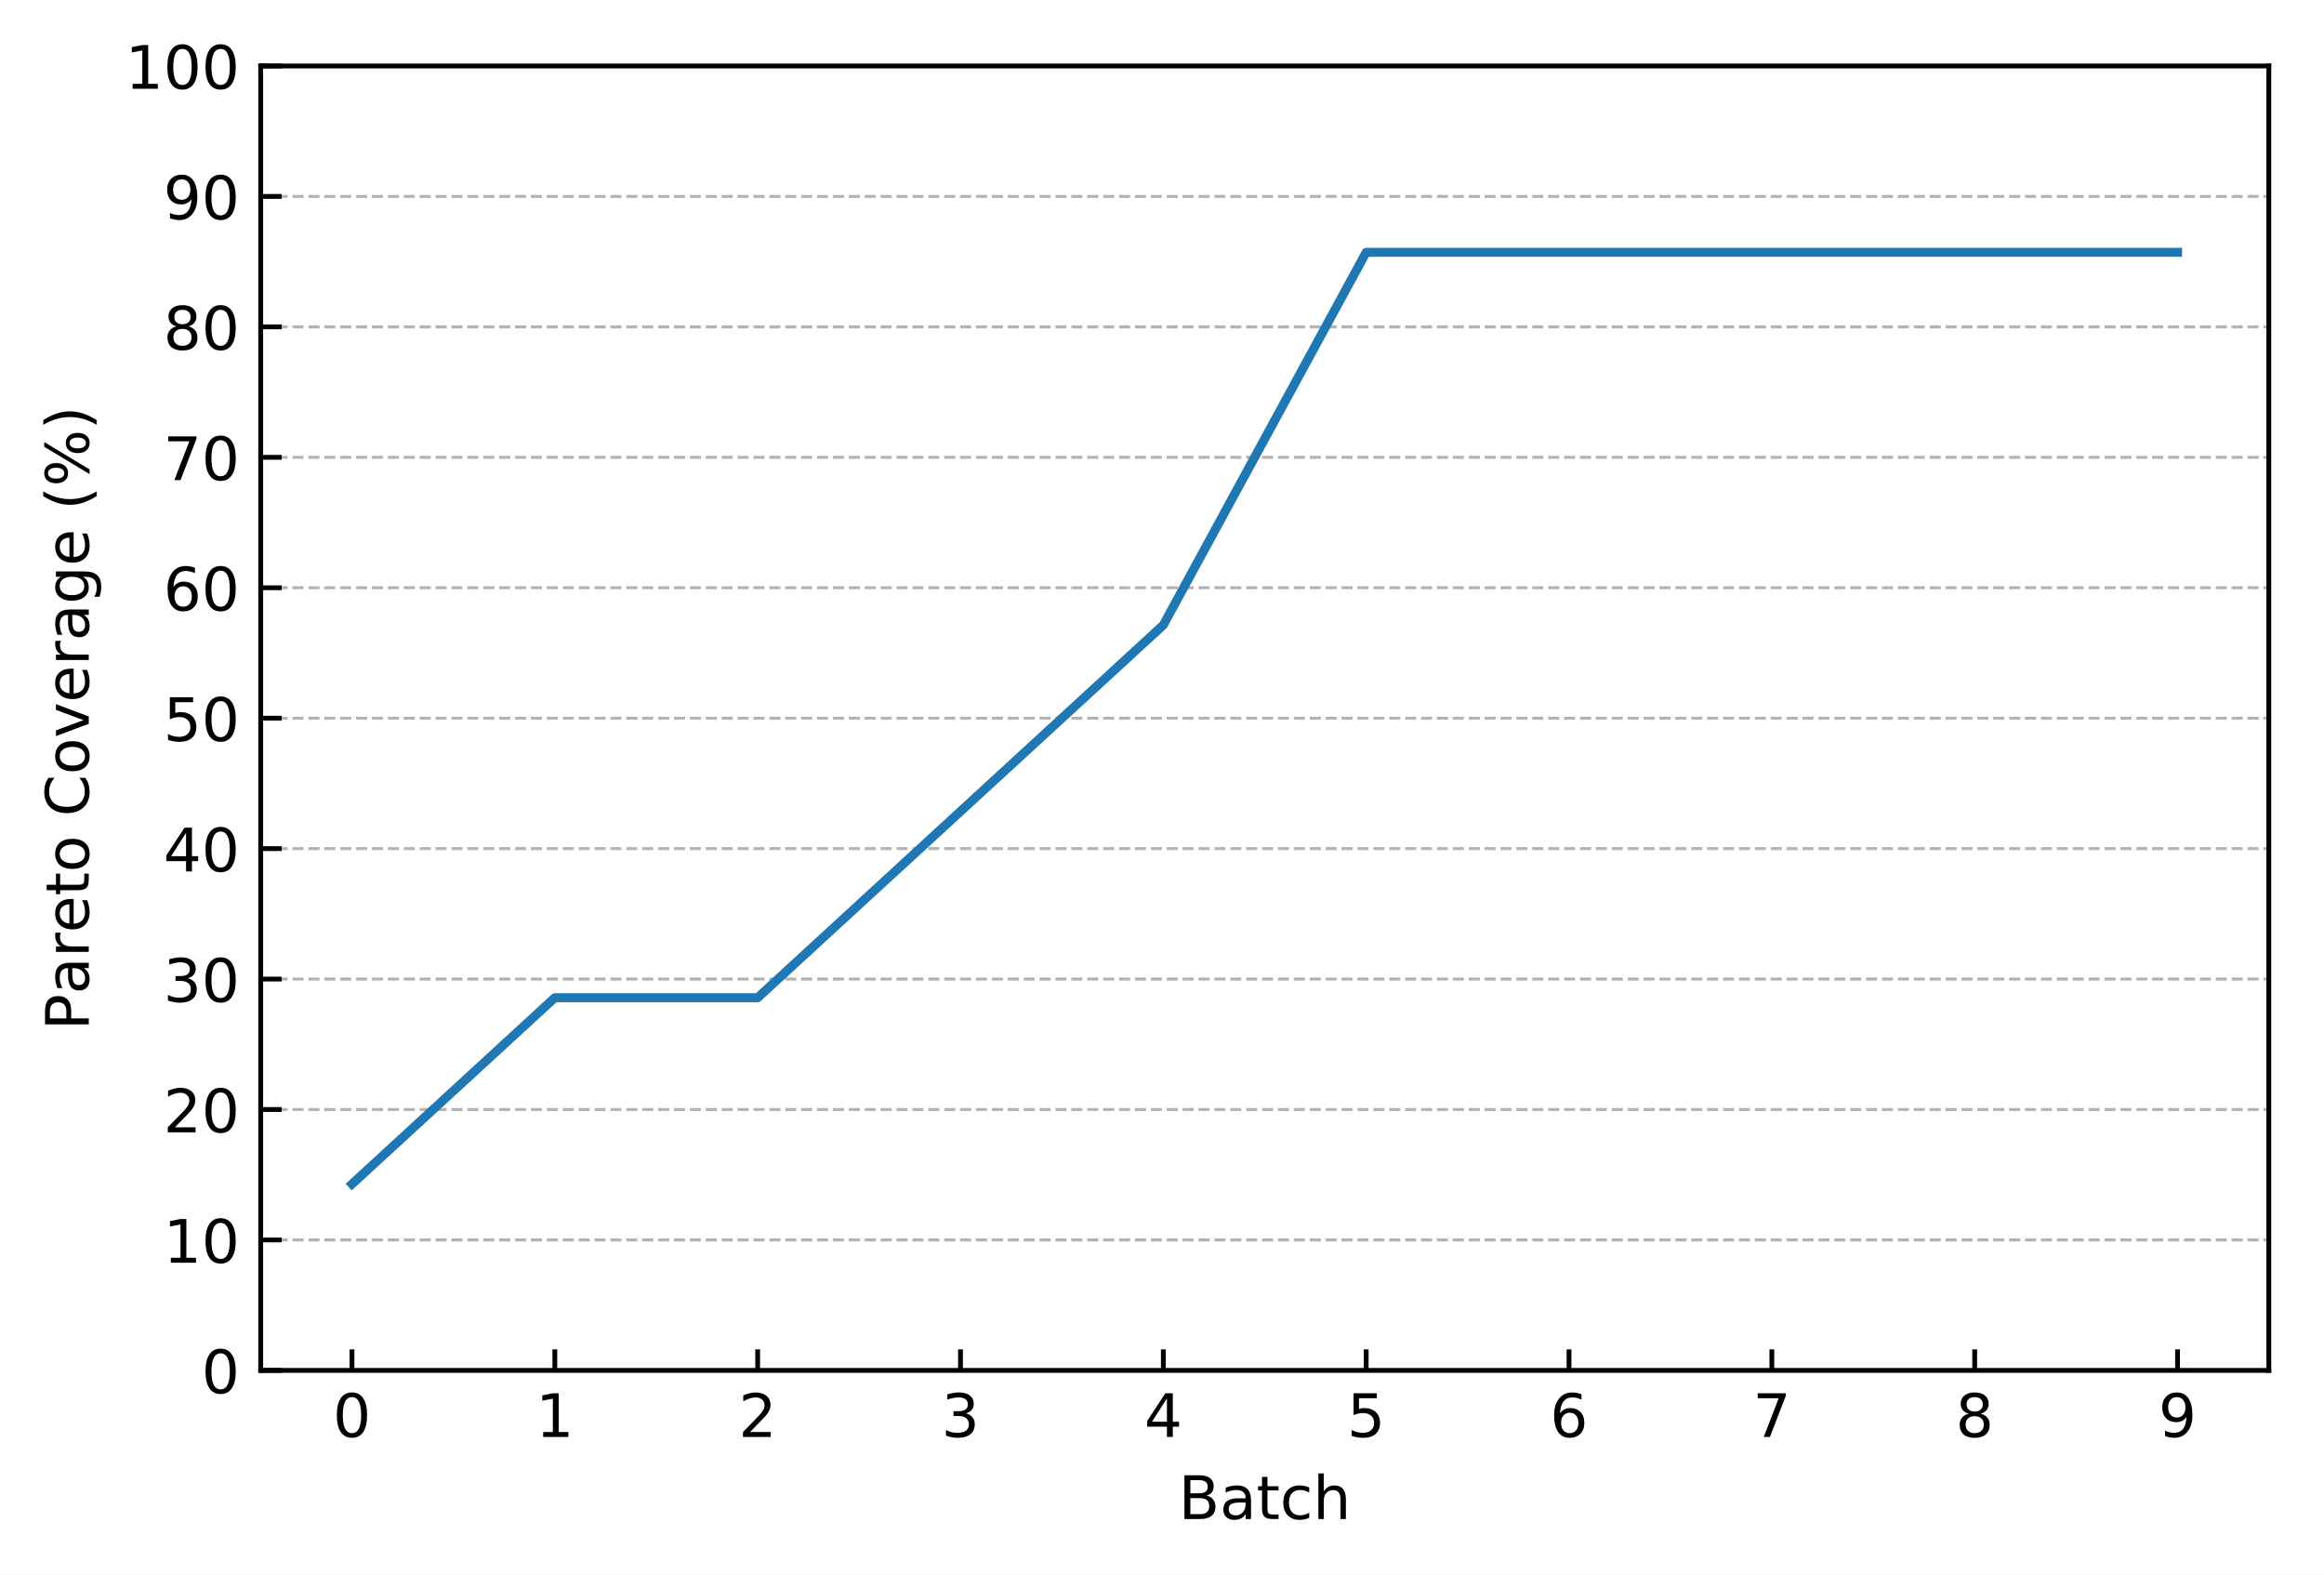
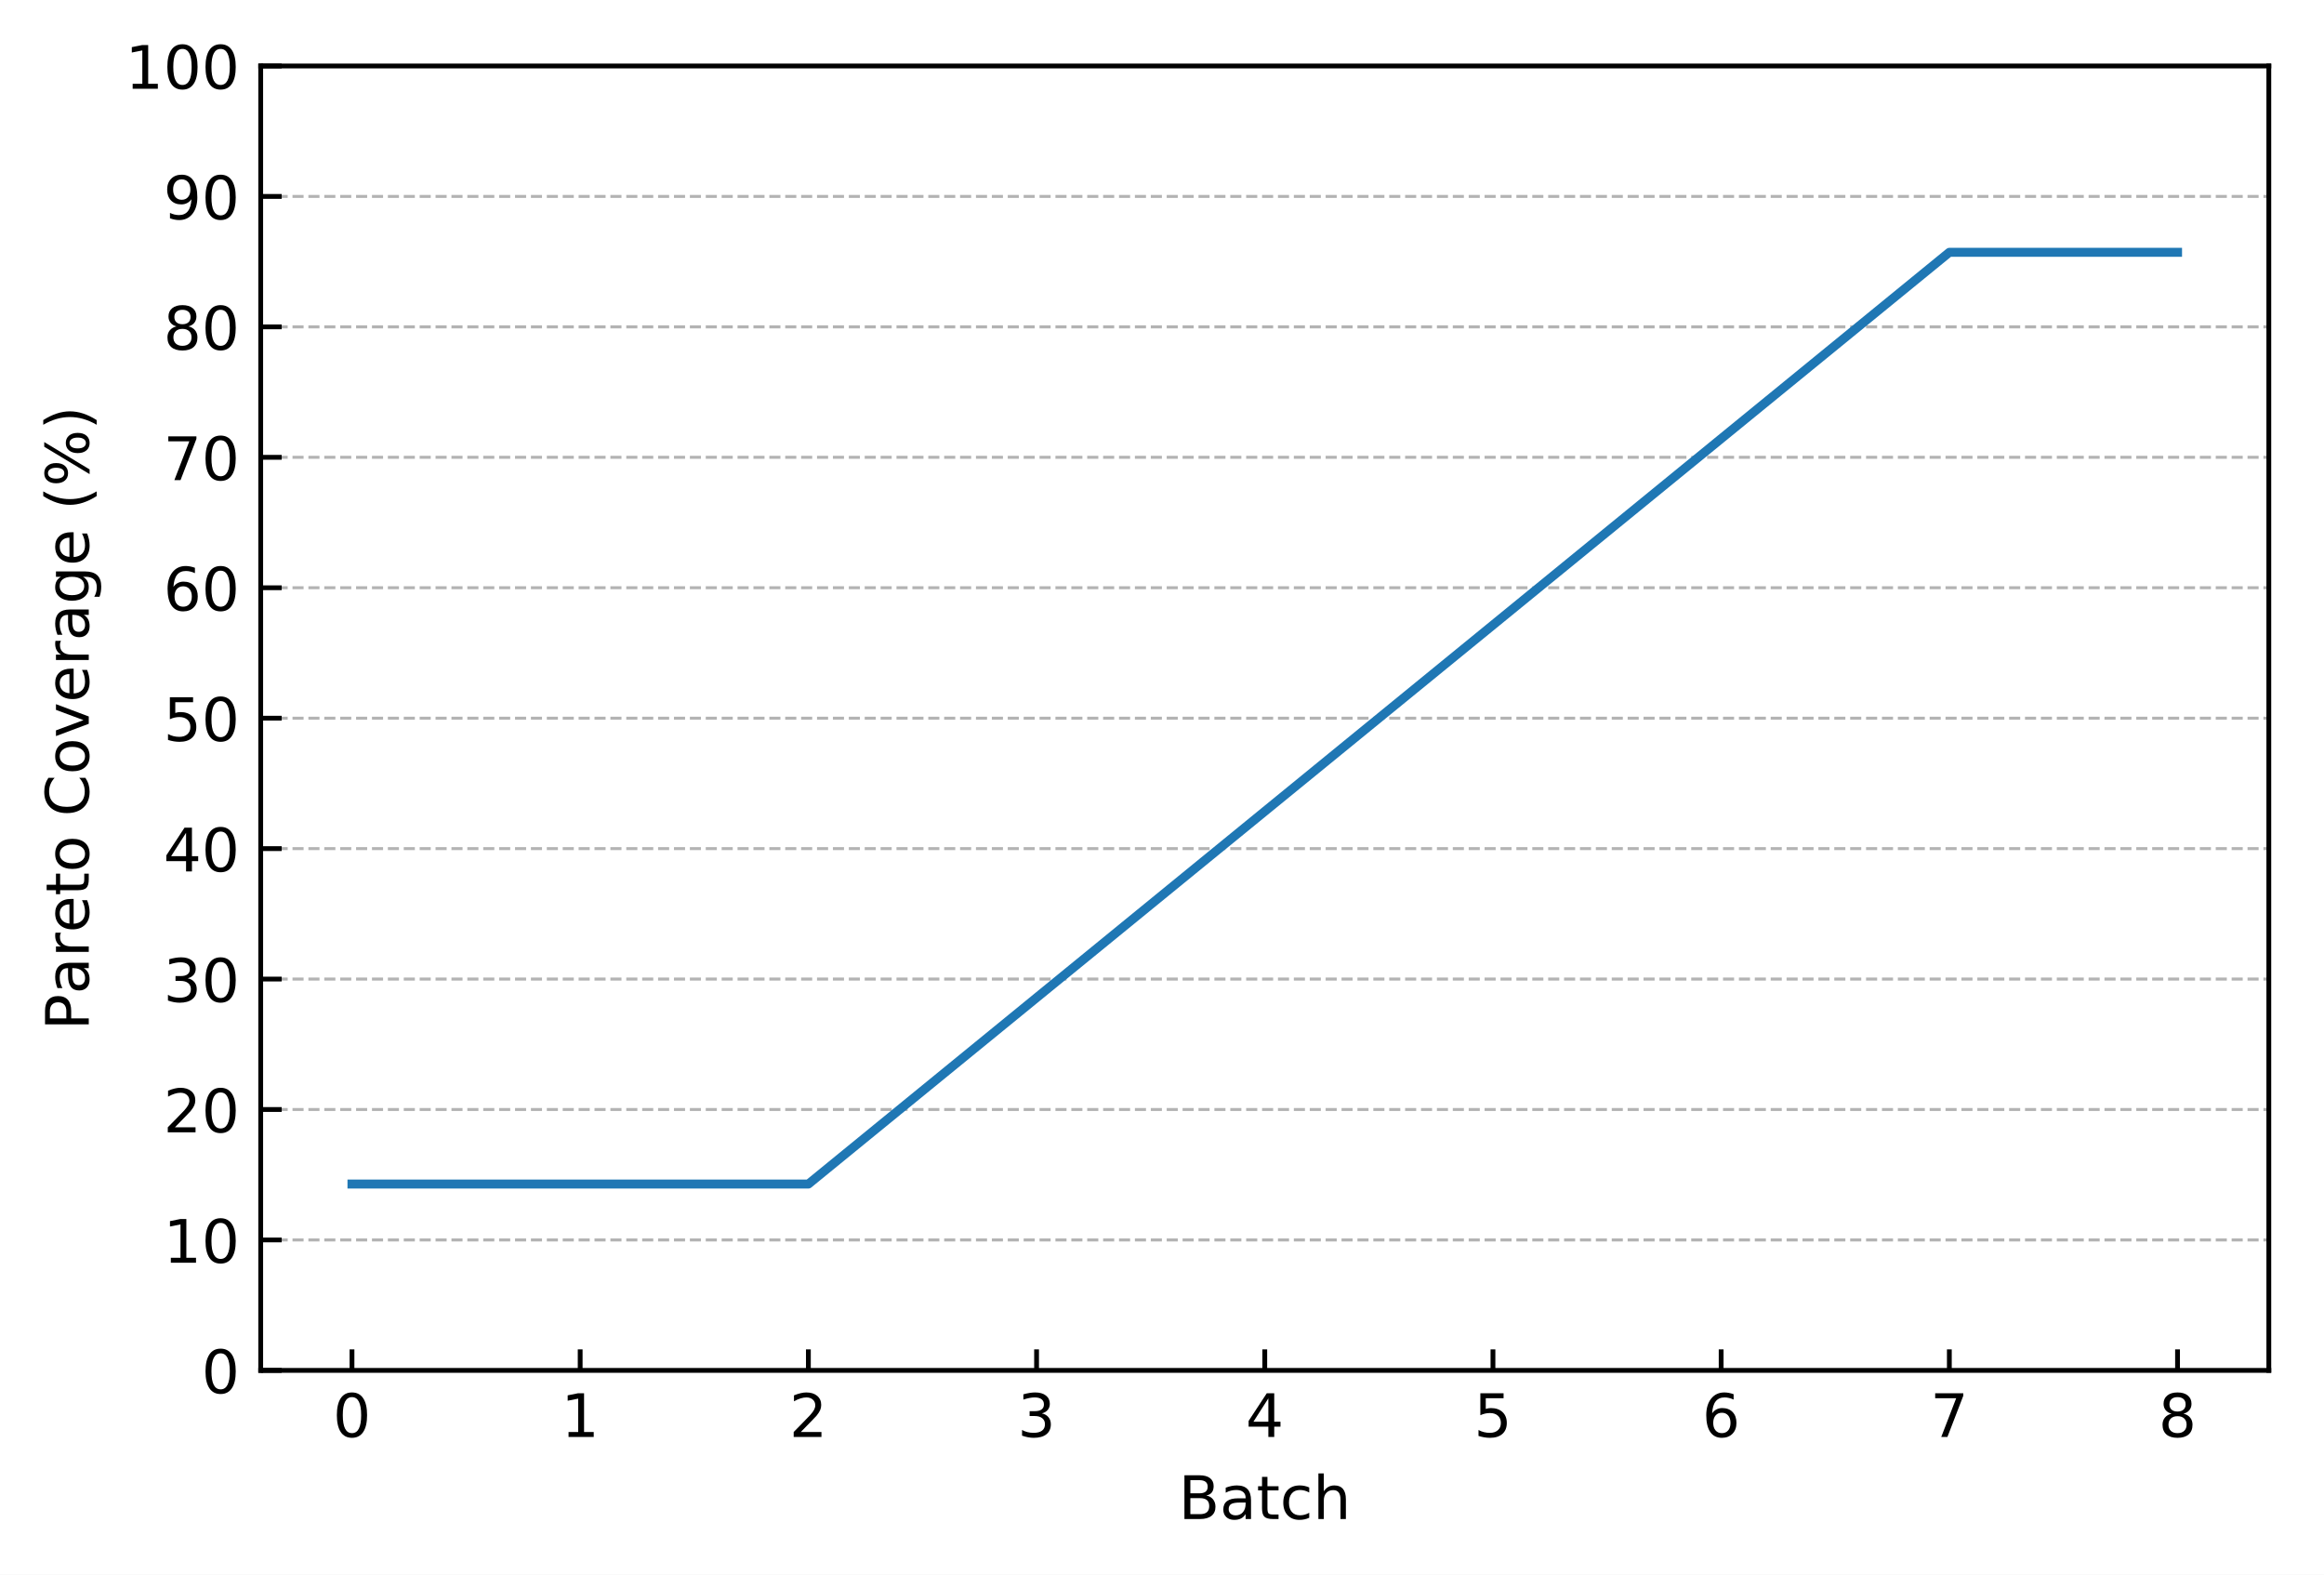
<svg xmlns="http://www.w3.org/2000/svg" xmlns:xlink="http://www.w3.org/1999/xlink" height="262.495pt" version="1.1" viewBox="0 0 387.466 262.495" width="387.466pt">
  <defs>
    <style type="text/css">
*{stroke-linecap:butt;stroke-linejoin:round;}
  </style>
  </defs>
  <g id="figure_1">
    <g id="patch_1">
      <path d="M 0 262.495  L 387.466 262.495  L 387.466 0  L 0 0  z " style="fill:#ffffff;" />
    </g>
    <g id="axes_1">
      <g id="patch_2">
        <path d="M 43.466 228.439  L 378.266 228.439  L 378.266 10.999  L 43.466 10.999  z " style="fill:#ffffff;" />
      </g>
      <g id="matplotlib.axis_1">
        <g id="xtick_1">
          <g id="line2d_1">
            <defs>
-               <path d="M 0 0  L 0 -3.5  " id="mde3dc4cee0" style="stroke:#000000;stroke-width:0.8;" />
-             </defs>
-             <g>
-               <use style="stroke:#000000;stroke-width:0.8;" x="58.684" xlink:href="#mde3dc4cee0" y="228.439" />
+               <path d="M 0 0  L 0 -3.5  " id="m8cd15124fc" style="stroke:#000000;stroke-width:0.8;" />
+             </defs>
+             <g>
+               <use style="stroke:#000000;stroke-width:0.8;" x="58.684" xlink:href="#m8cd15124fc" y="228.439" />
            </g>
          </g>
          <g id="text_1">
            <defs>
              <path d="M 31.781 66.406  Q 24.172 66.406 20.328 58.906  Q 16.5 51.422 16.5 36.375  Q 16.5 21.391 20.328 13.891  Q 24.172 6.391 31.781 6.391  Q 39.453 6.391 43.281 13.891  Q 47.125 21.391 47.125 36.375  Q 47.125 51.422 43.281 58.906  Q 39.453 66.406 31.781 66.406  z M 31.781 74.219  Q 44.047 74.219 50.516 64.516  Q 56.984 54.828 56.984 36.375  Q 56.984 17.969 50.516 8.266  Q 44.047 -1.422 31.781 -1.422  Q 19.531 -1.422 13.062 8.266  Q 6.594 17.969 6.594 36.375  Q 6.594 54.828 13.062 64.516  Q 19.531 74.219 31.781 74.219  z " id="DejaVuSans-48" />
            </defs>
            <g transform="translate(55.50256 239.5377)scale(0.1 -0.1)">
              <use xlink:href="#DejaVuSans-48" />
            </g>
          </g>
        </g>
        <g id="xtick_2">
          <g id="line2d_2">
            <g>
-               <use style="stroke:#000000;stroke-width:0.8;" x="92.502" xlink:href="#mde3dc4cee0" y="228.439" />
+               <use style="stroke:#000000;stroke-width:0.8;" x="96.729" xlink:href="#m8cd15124fc" y="228.439" />
            </g>
          </g>
          <g id="text_2">
            <defs>
              <path d="M 12.406 8.297  L 28.516 8.297  L 28.516 63.922  L 10.984 60.406  L 10.984 69.391  L 28.422 72.906  L 38.281 72.906  L 38.281 8.297  L 54.391 8.297  L 54.391 0  L 12.406 0  z " id="DejaVuSans-49" />
            </defs>
-             <g transform="translate(89.32074 239.5377)scale(0.1 -0.1)">
+             <g transform="translate(93.54801 239.5377)scale(0.1 -0.1)">
              <use xlink:href="#DejaVuSans-49" />
            </g>
          </g>
        </g>
        <g id="xtick_3">
          <g id="line2d_3">
            <g>
-               <use style="stroke:#000000;stroke-width:0.8;" x="126.32" xlink:href="#mde3dc4cee0" y="228.439" />
+               <use style="stroke:#000000;stroke-width:0.8;" x="134.775" xlink:href="#m8cd15124fc" y="228.439" />
            </g>
          </g>
          <g id="text_3">
            <defs>
              <path d="M 19.188 8.297  L 53.609 8.297  L 53.609 0  L 7.328 0  L 7.328 8.297  Q 12.938 14.109 22.625 23.891  Q 32.328 33.688 34.812 36.531  Q 39.547 41.844 41.422 45.531  Q 43.312 49.219 43.312 52.781  Q 43.312 58.594 39.234 62.25  Q 35.156 65.922 28.609 65.922  Q 23.969 65.922 18.812 64.312  Q 13.672 62.703 7.812 59.422  L 7.812 69.391  Q 13.766 71.781 18.938 73  Q 24.125 74.219 28.422 74.219  Q 39.75 74.219 46.484 68.547  Q 53.219 62.891 53.219 53.422  Q 53.219 48.922 51.531 44.891  Q 49.859 40.875 45.406 35.406  Q 44.188 33.984 37.641 27.219  Q 31.109 20.453 19.188 8.297  z " id="DejaVuSans-50" />
            </defs>
-             <g transform="translate(123.1389 239.5377)scale(0.1 -0.1)">
+             <g transform="translate(131.5935 239.5377)scale(0.1 -0.1)">
              <use xlink:href="#DejaVuSans-50" />
            </g>
          </g>
        </g>
        <g id="xtick_4">
          <g id="line2d_4">
            <g>
-               <use style="stroke:#000000;stroke-width:0.8;" x="160.138" xlink:href="#mde3dc4cee0" y="228.439" />
+               <use style="stroke:#000000;stroke-width:0.8;" x="172.82" xlink:href="#m8cd15124fc" y="228.439" />
            </g>
          </g>
          <g id="text_4">
            <defs>
              <path d="M 40.578 39.312  Q 47.656 37.797 51.625 33  Q 55.609 28.219 55.609 21.188  Q 55.609 10.406 48.188 4.484  Q 40.766 -1.422 27.094 -1.422  Q 22.516 -1.422 17.656 -0.516  Q 12.797 0.391 7.625 2.203  L 7.625 11.719  Q 11.719 9.328 16.594 8.109  Q 21.484 6.891 26.812 6.891  Q 36.078 6.891 40.938 10.547  Q 45.797 14.203 45.797 21.188  Q 45.797 27.641 41.281 31.266  Q 36.766 34.906 28.719 34.906  L 20.219 34.906  L 20.219 43.016  L 29.109 43.016  Q 36.375 43.016 40.234 45.922  Q 44.094 48.828 44.094 54.297  Q 44.094 59.906 40.109 62.906  Q 36.141 65.922 28.719 65.922  Q 24.656 65.922 20.016 65.031  Q 15.375 64.156 9.812 62.312  L 9.812 71.094  Q 15.438 72.656 20.344 73.438  Q 25.25 74.219 29.594 74.219  Q 40.828 74.219 47.359 69.109  Q 53.906 64.016 53.906 55.328  Q 53.906 49.266 50.438 45.094  Q 46.969 40.922 40.578 39.312  z " id="DejaVuSans-51" />
            </defs>
-             <g transform="translate(156.9571 239.5377)scale(0.1 -0.1)">
+             <g transform="translate(169.6389 239.5377)scale(0.1 -0.1)">
              <use xlink:href="#DejaVuSans-51" />
            </g>
          </g>
        </g>
        <g id="xtick_5">
          <g id="line2d_5">
            <g>
-               <use style="stroke:#000000;stroke-width:0.8;" x="193.957" xlink:href="#mde3dc4cee0" y="228.439" />
+               <use style="stroke:#000000;stroke-width:0.8;" x="210.866" xlink:href="#m8cd15124fc" y="228.439" />
            </g>
          </g>
          <g id="text_5">
            <defs>
              <path d="M 37.797 64.312  L 12.891 25.391  L 37.797 25.391  z M 35.203 72.906  L 47.609 72.906  L 47.609 25.391  L 58.016 25.391  L 58.016 17.188  L 47.609 17.188  L 47.609 0  L 37.797 0  L 37.797 17.188  L 4.891 17.188  L 4.891 26.703  z " id="DejaVuSans-52" />
            </defs>
-             <g transform="translate(190.7753 239.5377)scale(0.1 -0.1)">
+             <g transform="translate(207.6844 239.5377)scale(0.1 -0.1)">
              <use xlink:href="#DejaVuSans-52" />
            </g>
          </g>
        </g>
        <g id="xtick_6">
          <g id="line2d_6">
            <g>
-               <use style="stroke:#000000;stroke-width:0.8;" x="227.775" xlink:href="#mde3dc4cee0" y="228.439" />
+               <use style="stroke:#000000;stroke-width:0.8;" x="248.911" xlink:href="#m8cd15124fc" y="228.439" />
            </g>
          </g>
          <g id="text_6">
            <defs>
              <path d="M 10.797 72.906  L 49.516 72.906  L 49.516 64.594  L 19.828 64.594  L 19.828 46.734  Q 21.969 47.469 24.109 47.828  Q 26.266 48.188 28.422 48.188  Q 40.625 48.188 47.75 41.5  Q 54.891 34.812 54.891 23.391  Q 54.891 11.625 47.562 5.094  Q 40.234 -1.422 26.906 -1.422  Q 22.312 -1.422 17.547 -0.641  Q 12.797 0.141 7.719 1.703  L 7.719 11.625  Q 12.109 9.234 16.797 8.062  Q 21.484 6.891 26.703 6.891  Q 35.156 6.891 40.078 11.328  Q 45.016 15.766 45.016 23.391  Q 45.016 31 40.078 35.438  Q 35.156 39.891 26.703 39.891  Q 22.75 39.891 18.812 39.016  Q 14.891 38.141 10.797 36.281  z " id="DejaVuSans-53" />
            </defs>
-             <g transform="translate(224.5935 239.5377)scale(0.1 -0.1)">
+             <g transform="translate(245.7298 239.5377)scale(0.1 -0.1)">
              <use xlink:href="#DejaVuSans-53" />
            </g>
          </g>
        </g>
        <g id="xtick_7">
          <g id="line2d_7">
            <g>
-               <use style="stroke:#000000;stroke-width:0.8;" x="261.593" xlink:href="#mde3dc4cee0" y="228.439" />
+               <use style="stroke:#000000;stroke-width:0.8;" x="286.957" xlink:href="#m8cd15124fc" y="228.439" />
            </g>
          </g>
          <g id="text_7">
            <defs>
              <path d="M 33.016 40.375  Q 26.375 40.375 22.484 35.828  Q 18.609 31.297 18.609 23.391  Q 18.609 15.531 22.484 10.953  Q 26.375 6.391 33.016 6.391  Q 39.656 6.391 43.531 10.953  Q 47.406 15.531 47.406 23.391  Q 47.406 31.297 43.531 35.828  Q 39.656 40.375 33.016 40.375  z M 52.594 71.297  L 52.594 62.312  Q 48.875 64.062 45.094 64.984  Q 41.312 65.922 37.594 65.922  Q 27.828 65.922 22.672 59.328  Q 17.531 52.734 16.797 39.406  Q 19.672 43.656 24.016 45.922  Q 28.375 48.188 33.594 48.188  Q 44.578 48.188 50.953 41.516  Q 57.328 34.859 57.328 23.391  Q 57.328 12.156 50.688 5.359  Q 44.047 -1.422 33.016 -1.422  Q 20.359 -1.422 13.672 8.266  Q 6.984 17.969 6.984 36.375  Q 6.984 53.656 15.188 63.938  Q 23.391 74.219 37.203 74.219  Q 40.922 74.219 44.703 73.484  Q 48.484 72.75 52.594 71.297  z " id="DejaVuSans-54" />
            </defs>
-             <g transform="translate(258.4116 239.5377)scale(0.1 -0.1)">
+             <g transform="translate(283.7753 239.5377)scale(0.1 -0.1)">
              <use xlink:href="#DejaVuSans-54" />
            </g>
          </g>
        </g>
        <g id="xtick_8">
          <g id="line2d_8">
            <g>
-               <use style="stroke:#000000;stroke-width:0.8;" x="295.411" xlink:href="#mde3dc4cee0" y="228.439" />
+               <use style="stroke:#000000;stroke-width:0.8;" x="325.002" xlink:href="#m8cd15124fc" y="228.439" />
            </g>
          </g>
          <g id="text_8">
            <defs>
              <path d="M 8.203 72.906  L 55.078 72.906  L 55.078 68.703  L 28.609 0  L 18.312 0  L 43.219 64.594  L 8.203 64.594  z " id="DejaVuSans-55" />
            </defs>
-             <g transform="translate(292.2298 239.5377)scale(0.1 -0.1)">
+             <g transform="translate(321.8207 239.5377)scale(0.1 -0.1)">
              <use xlink:href="#DejaVuSans-55" />
            </g>
          </g>
        </g>
        <g id="xtick_9">
          <g id="line2d_9">
            <g>
-               <use style="stroke:#000000;stroke-width:0.8;" x="329.229" xlink:href="#mde3dc4cee0" y="228.439" />
+               <use style="stroke:#000000;stroke-width:0.8;" x="363.047" xlink:href="#m8cd15124fc" y="228.439" />
            </g>
          </g>
          <g id="text_9">
            <defs>
              <path d="M 31.781 34.625  Q 24.75 34.625 20.719 30.859  Q 16.703 27.094 16.703 20.516  Q 16.703 13.922 20.719 10.156  Q 24.75 6.391 31.781 6.391  Q 38.812 6.391 42.859 10.172  Q 46.922 13.969 46.922 20.516  Q 46.922 27.094 42.891 30.859  Q 38.875 34.625 31.781 34.625  z M 21.922 38.812  Q 15.578 40.375 12.031 44.719  Q 8.5 49.078 8.5 55.328  Q 8.5 64.062 14.719 69.141  Q 20.953 74.219 31.781 74.219  Q 42.672 74.219 48.875 69.141  Q 55.078 64.062 55.078 55.328  Q 55.078 49.078 51.531 44.719  Q 48 40.375 41.703 38.812  Q 48.828 37.156 52.797 32.312  Q 56.781 27.484 56.781 20.516  Q 56.781 9.906 50.312 4.234  Q 43.844 -1.422 31.781 -1.422  Q 19.734 -1.422 13.25 4.234  Q 6.781 9.906 6.781 20.516  Q 6.781 27.484 10.781 32.312  Q 14.797 37.156 21.922 38.812  z M 18.312 54.391  Q 18.312 48.734 21.844 45.562  Q 25.391 42.391 31.781 42.391  Q 38.141 42.391 41.719 45.562  Q 45.312 48.734 45.312 54.391  Q 45.312 60.062 41.719 63.234  Q 38.141 66.406 31.781 66.406  Q 25.391 66.406 21.844 63.234  Q 18.312 60.062 18.312 54.391  z " id="DejaVuSans-56" />
            </defs>
-             <g transform="translate(326.048 239.5377)scale(0.1 -0.1)">
+             <g transform="translate(359.8662 239.5377)scale(0.1 -0.1)">
              <use xlink:href="#DejaVuSans-56" />
            </g>
          </g>
        </g>
-         <g id="xtick_10">
-           <g id="line2d_10">
-             <g>
-               <use style="stroke:#000000;stroke-width:0.8;" x="363.047" xlink:href="#mde3dc4cee0" y="228.439" />
-             </g>
-           </g>
-           <g id="text_10">
-             <defs>
-               <path d="M 10.984 1.516  L 10.984 10.5  Q 14.703 8.734 18.5 7.812  Q 22.312 6.891 25.984 6.891  Q 35.75 6.891 40.891 13.453  Q 46.047 20.016 46.781 33.406  Q 43.953 29.203 39.594 26.953  Q 35.25 24.703 29.984 24.703  Q 19.047 24.703 12.672 31.312  Q 6.297 37.938 6.297 49.422  Q 6.297 60.641 12.938 67.422  Q 19.578 74.219 30.609 74.219  Q 43.266 74.219 49.922 64.516  Q 56.594 54.828 56.594 36.375  Q 56.594 19.141 48.406 8.859  Q 40.234 -1.422 26.422 -1.422  Q 22.703 -1.422 18.891 -0.688  Q 15.094 0.047 10.984 1.516  z M 30.609 32.422  Q 37.25 32.422 41.125 36.953  Q 45.016 41.5 45.016 49.422  Q 45.016 57.281 41.125 61.844  Q 37.25 66.406 30.609 66.406  Q 23.969 66.406 20.094 61.844  Q 16.219 57.281 16.219 49.422  Q 16.219 41.5 20.094 36.953  Q 23.969 32.422 30.609 32.422  z " id="DejaVuSans-57" />
-             </defs>
-             <g transform="translate(359.8662 239.5377)scale(0.1 -0.1)">
-               <use xlink:href="#DejaVuSans-57" />
-             </g>
-           </g>
-         </g>
-         <g id="text_11">
+         <g id="text_10">
          <defs>
            <path d="M 19.672 34.812  L 19.672 8.109  L 35.5 8.109  Q 43.453 8.109 47.281 11.406  Q 51.125 14.703 51.125 21.484  Q 51.125 28.328 47.281 31.562  Q 43.453 34.812 35.5 34.812  z M 19.672 64.797  L 19.672 42.828  L 34.281 42.828  Q 41.5 42.828 45.031 45.531  Q 48.578 48.25 48.578 53.812  Q 48.578 59.328 45.031 62.062  Q 41.5 64.797 34.281 64.797  z M 9.812 72.906  L 35.016 72.906  Q 46.297 72.906 52.391 68.219  Q 58.5 63.531 58.5 54.891  Q 58.5 48.188 55.375 44.234  Q 52.25 40.281 46.188 39.312  Q 53.469 37.75 57.5 32.781  Q 61.531 27.828 61.531 20.406  Q 61.531 10.641 54.891 5.312  Q 48.25 0 35.984 0  L 9.812 0  z " id="DejaVuSans-66" />
            <path d="M 34.281 27.484  Q 23.391 27.484 19.188 25  Q 14.984 22.516 14.984 16.5  Q 14.984 11.719 18.141 8.906  Q 21.297 6.109 26.703 6.109  Q 34.188 6.109 38.703 11.406  Q 43.219 16.703 43.219 25.484  L 43.219 27.484  z M 52.203 31.203  L 52.203 0  L 43.219 0  L 43.219 8.297  Q 40.141 3.328 35.547 0.953  Q 30.953 -1.422 24.312 -1.422  Q 15.922 -1.422 10.953 3.297  Q 6 8.016 6 15.922  Q 6 25.141 12.172 29.828  Q 18.359 34.516 30.609 34.516  L 43.219 34.516  L 43.219 35.406  Q 43.219 41.609 39.141 45  Q 35.062 48.391 27.688 48.391  Q 23 48.391 18.547 47.266  Q 14.109 46.141 10.016 43.891  L 10.016 52.203  Q 14.938 54.109 19.578 55.047  Q 24.219 56 28.609 56  Q 40.484 56 46.344 49.844  Q 52.203 43.703 52.203 31.203  z " id="DejaVuSans-97" />
            <path d="M 18.312 70.219  L 18.312 54.688  L 36.812 54.688  L 36.812 47.703  L 18.312 47.703  L 18.312 18.016  Q 18.312 11.328 20.141 9.422  Q 21.969 7.516 27.594 7.516  L 36.812 7.516  L 36.812 0  L 27.594 0  Q 17.188 0 13.234 3.875  Q 9.281 7.766 9.281 18.016  L 9.281 47.703  L 2.688 47.703  L 2.688 54.688  L 9.281 54.688  L 9.281 70.219  z " id="DejaVuSans-116" />
            <path d="M 48.781 52.594  L 48.781 44.188  Q 44.969 46.297 41.141 47.344  Q 37.312 48.391 33.406 48.391  Q 24.656 48.391 19.812 42.844  Q 14.984 37.312 14.984 27.297  Q 14.984 17.281 19.812 11.734  Q 24.656 6.203 33.406 6.203  Q 37.312 6.203 41.141 7.25  Q 44.969 8.297 48.781 10.406  L 48.781 2.094  Q 45.016 0.344 40.984 -0.531  Q 36.969 -1.422 32.422 -1.422  Q 20.062 -1.422 12.781 6.344  Q 5.516 14.109 5.516 27.297  Q 5.516 40.672 12.859 48.328  Q 20.219 56 33.016 56  Q 37.156 56 41.109 55.141  Q 45.062 54.297 48.781 52.594  z " id="DejaVuSans-99" />
            <path d="M 54.891 33.016  L 54.891 0  L 45.906 0  L 45.906 32.719  Q 45.906 40.484 42.875 44.328  Q 39.844 48.188 33.797 48.188  Q 26.516 48.188 22.312 43.547  Q 18.109 38.922 18.109 30.906  L 18.109 0  L 9.078 0  L 9.078 75.984  L 18.109 75.984  L 18.109 46.188  Q 21.344 51.125 25.703 53.562  Q 30.078 56 35.797 56  Q 45.219 56 50.047 50.172  Q 54.891 44.344 54.891 33.016  z " id="DejaVuSans-104" />
          </defs>
          <g transform="translate(196.493 253.2158)scale(0.1 -0.1)">
            <use xlink:href="#DejaVuSans-66" />
            <use x="68.604" xlink:href="#DejaVuSans-97" />
            <use x="129.883" xlink:href="#DejaVuSans-116" />
            <use x="169.092" xlink:href="#DejaVuSans-99" />
            <use x="224.072" xlink:href="#DejaVuSans-104" />
          </g>
        </g>
      </g>
      <g id="matplotlib.axis_2">
        <g id="ytick_1">
+           <g id="line2d_10">
+             <path clip-path="url(#p03b3098844)" d="M 43.466 228.439  L 378.266 228.439  " style="fill:none;stroke:#000000;stroke-dasharray:1.85,0.8;stroke-dashoffset:0;stroke-opacity:0.3;stroke-width:0.5;" />
+           </g>
          <g id="line2d_11">
-             <path clip-path="url(#p4139e70837)" d="M 43.466 228.439  L 378.266 228.439  " style="fill:none;stroke:#000000;stroke-dasharray:1.85,0.8;stroke-dashoffset:0;stroke-opacity:0.3;stroke-width:0.5;" />
-           </g>
-           <g id="line2d_12">
-             <defs>
-               <path d="M 0 0  L 3.5 0  " id="mf5f46716d7" style="stroke:#000000;stroke-width:0.8;" />
-             </defs>
-             <g>
-               <use style="stroke:#000000;stroke-width:0.8;" x="43.466" xlink:href="#mf5f46716d7" y="228.439" />
-             </g>
-           </g>
-           <g id="text_12">
+             <defs>
+               <path d="M 0 0  L 3.5 0  " id="m403b050b29" style="stroke:#000000;stroke-width:0.8;" />
+             </defs>
+             <g>
+               <use style="stroke:#000000;stroke-width:0.8;" x="43.466" xlink:href="#m403b050b29" y="228.439" />
+             </g>
+           </g>
+           <g id="text_11">
            <g transform="translate(33.60312 232.2384)scale(0.1 -0.1)">
              <use xlink:href="#DejaVuSans-48" />
            </g>
          </g>
        </g>
        <g id="ytick_2">
+           <g id="line2d_12">
+             <path clip-path="url(#p03b3098844)" d="M 43.466 206.695  L 378.266 206.695  " style="fill:none;stroke:#000000;stroke-dasharray:1.85,0.8;stroke-dashoffset:0;stroke-opacity:0.3;stroke-width:0.5;" />
+           </g>
          <g id="line2d_13">
-             <path clip-path="url(#p4139e70837)" d="M 43.466 206.695  L 378.266 206.695  " style="fill:none;stroke:#000000;stroke-dasharray:1.85,0.8;stroke-dashoffset:0;stroke-opacity:0.3;stroke-width:0.5;" />
-           </g>
-           <g id="line2d_14">
-             <g>
-               <use style="stroke:#000000;stroke-width:0.8;" x="43.466" xlink:href="#mf5f46716d7" y="206.695" />
-             </g>
-           </g>
-           <g id="text_13">
+             <g>
+               <use style="stroke:#000000;stroke-width:0.8;" x="43.466" xlink:href="#m403b050b29" y="206.695" />
+             </g>
+           </g>
+           <g id="text_12">
            <g transform="translate(27.24063 210.4944)scale(0.1 -0.1)">
              <use xlink:href="#DejaVuSans-49" />
              <use x="63.623" xlink:href="#DejaVuSans-48" />
            </g>
          </g>
        </g>
        <g id="ytick_3">
+           <g id="line2d_14">
+             <path clip-path="url(#p03b3098844)" d="M 43.466 184.951  L 378.266 184.951  " style="fill:none;stroke:#000000;stroke-dasharray:1.85,0.8;stroke-dashoffset:0;stroke-opacity:0.3;stroke-width:0.5;" />
+           </g>
          <g id="line2d_15">
-             <path clip-path="url(#p4139e70837)" d="M 43.466 184.951  L 378.266 184.951  " style="fill:none;stroke:#000000;stroke-dasharray:1.85,0.8;stroke-dashoffset:0;stroke-opacity:0.3;stroke-width:0.5;" />
-           </g>
-           <g id="line2d_16">
-             <g>
-               <use style="stroke:#000000;stroke-width:0.8;" x="43.466" xlink:href="#mf5f46716d7" y="184.951" />
-             </g>
-           </g>
-           <g id="text_14">
+             <g>
+               <use style="stroke:#000000;stroke-width:0.8;" x="43.466" xlink:href="#m403b050b29" y="184.951" />
+             </g>
+           </g>
+           <g id="text_13">
            <g transform="translate(27.24063 188.7504)scale(0.1 -0.1)">
              <use xlink:href="#DejaVuSans-50" />
              <use x="63.623" xlink:href="#DejaVuSans-48" />
            </g>
          </g>
        </g>
        <g id="ytick_4">
+           <g id="line2d_16">
+             <path clip-path="url(#p03b3098844)" d="M 43.466 163.207  L 378.266 163.207  " style="fill:none;stroke:#000000;stroke-dasharray:1.85,0.8;stroke-dashoffset:0;stroke-opacity:0.3;stroke-width:0.5;" />
+           </g>
          <g id="line2d_17">
-             <path clip-path="url(#p4139e70837)" d="M 43.466 163.207  L 378.266 163.207  " style="fill:none;stroke:#000000;stroke-dasharray:1.85,0.8;stroke-dashoffset:0;stroke-opacity:0.3;stroke-width:0.5;" />
-           </g>
-           <g id="line2d_18">
-             <g>
-               <use style="stroke:#000000;stroke-width:0.8;" x="43.466" xlink:href="#mf5f46716d7" y="163.207" />
-             </g>
-           </g>
-           <g id="text_15">
+             <g>
+               <use style="stroke:#000000;stroke-width:0.8;" x="43.466" xlink:href="#m403b050b29" y="163.207" />
+             </g>
+           </g>
+           <g id="text_14">
            <g transform="translate(27.24063 167.0064)scale(0.1 -0.1)">
              <use xlink:href="#DejaVuSans-51" />
              <use x="63.623" xlink:href="#DejaVuSans-48" />
            </g>
          </g>
        </g>
        <g id="ytick_5">
+           <g id="line2d_18">
+             <path clip-path="url(#p03b3098844)" d="M 43.466 141.463  L 378.266 141.463  " style="fill:none;stroke:#000000;stroke-dasharray:1.85,0.8;stroke-dashoffset:0;stroke-opacity:0.3;stroke-width:0.5;" />
+           </g>
          <g id="line2d_19">
-             <path clip-path="url(#p4139e70837)" d="M 43.466 141.463  L 378.266 141.463  " style="fill:none;stroke:#000000;stroke-dasharray:1.85,0.8;stroke-dashoffset:0;stroke-opacity:0.3;stroke-width:0.5;" />
-           </g>
-           <g id="line2d_20">
-             <g>
-               <use style="stroke:#000000;stroke-width:0.8;" x="43.466" xlink:href="#mf5f46716d7" y="141.463" />
-             </g>
-           </g>
-           <g id="text_16">
+             <g>
+               <use style="stroke:#000000;stroke-width:0.8;" x="43.466" xlink:href="#m403b050b29" y="141.463" />
+             </g>
+           </g>
+           <g id="text_15">
            <g transform="translate(27.24063 145.2624)scale(0.1 -0.1)">
              <use xlink:href="#DejaVuSans-52" />
              <use x="63.623" xlink:href="#DejaVuSans-48" />
            </g>
          </g>
        </g>
        <g id="ytick_6">
+           <g id="line2d_20">
+             <path clip-path="url(#p03b3098844)" d="M 43.466 119.719  L 378.266 119.719  " style="fill:none;stroke:#000000;stroke-dasharray:1.85,0.8;stroke-dashoffset:0;stroke-opacity:0.3;stroke-width:0.5;" />
+           </g>
          <g id="line2d_21">
-             <path clip-path="url(#p4139e70837)" d="M 43.466 119.719  L 378.266 119.719  " style="fill:none;stroke:#000000;stroke-dasharray:1.85,0.8;stroke-dashoffset:0;stroke-opacity:0.3;stroke-width:0.5;" />
-           </g>
-           <g id="line2d_22">
-             <g>
-               <use style="stroke:#000000;stroke-width:0.8;" x="43.466" xlink:href="#mf5f46716d7" y="119.719" />
-             </g>
-           </g>
-           <g id="text_17">
+             <g>
+               <use style="stroke:#000000;stroke-width:0.8;" x="43.466" xlink:href="#m403b050b29" y="119.719" />
+             </g>
+           </g>
+           <g id="text_16">
            <g transform="translate(27.24063 123.5184)scale(0.1 -0.1)">
              <use xlink:href="#DejaVuSans-53" />
              <use x="63.623" xlink:href="#DejaVuSans-48" />
            </g>
          </g>
        </g>
        <g id="ytick_7">
+           <g id="line2d_22">
+             <path clip-path="url(#p03b3098844)" d="M 43.466 97.975  L 378.266 97.975  " style="fill:none;stroke:#000000;stroke-dasharray:1.85,0.8;stroke-dashoffset:0;stroke-opacity:0.3;stroke-width:0.5;" />
+           </g>
          <g id="line2d_23">
-             <path clip-path="url(#p4139e70837)" d="M 43.466 97.975  L 378.266 97.975  " style="fill:none;stroke:#000000;stroke-dasharray:1.85,0.8;stroke-dashoffset:0;stroke-opacity:0.3;stroke-width:0.5;" />
-           </g>
-           <g id="line2d_24">
-             <g>
-               <use style="stroke:#000000;stroke-width:0.8;" x="43.466" xlink:href="#mf5f46716d7" y="97.975" />
-             </g>
-           </g>
-           <g id="text_18">
+             <g>
+               <use style="stroke:#000000;stroke-width:0.8;" x="43.466" xlink:href="#m403b050b29" y="97.975" />
+             </g>
+           </g>
+           <g id="text_17">
            <g transform="translate(27.24063 101.7744)scale(0.1 -0.1)">
              <use xlink:href="#DejaVuSans-54" />
              <use x="63.623" xlink:href="#DejaVuSans-48" />
            </g>
          </g>
        </g>
        <g id="ytick_8">
+           <g id="line2d_24">
+             <path clip-path="url(#p03b3098844)" d="M 43.466 76.231  L 378.266 76.231  " style="fill:none;stroke:#000000;stroke-dasharray:1.85,0.8;stroke-dashoffset:0;stroke-opacity:0.3;stroke-width:0.5;" />
+           </g>
          <g id="line2d_25">
-             <path clip-path="url(#p4139e70837)" d="M 43.466 76.231  L 378.266 76.231  " style="fill:none;stroke:#000000;stroke-dasharray:1.85,0.8;stroke-dashoffset:0;stroke-opacity:0.3;stroke-width:0.5;" />
-           </g>
-           <g id="line2d_26">
-             <g>
-               <use style="stroke:#000000;stroke-width:0.8;" x="43.466" xlink:href="#mf5f46716d7" y="76.231" />
-             </g>
-           </g>
-           <g id="text_19">
+             <g>
+               <use style="stroke:#000000;stroke-width:0.8;" x="43.466" xlink:href="#m403b050b29" y="76.231" />
+             </g>
+           </g>
+           <g id="text_18">
            <g transform="translate(27.24063 80.03044)scale(0.1 -0.1)">
              <use xlink:href="#DejaVuSans-55" />
              <use x="63.623" xlink:href="#DejaVuSans-48" />
            </g>
          </g>
        </g>
        <g id="ytick_9">
+           <g id="line2d_26">
+             <path clip-path="url(#p03b3098844)" d="M 43.466 54.487  L 378.266 54.487  " style="fill:none;stroke:#000000;stroke-dasharray:1.85,0.8;stroke-dashoffset:0;stroke-opacity:0.3;stroke-width:0.5;" />
+           </g>
          <g id="line2d_27">
-             <path clip-path="url(#p4139e70837)" d="M 43.466 54.487  L 378.266 54.487  " style="fill:none;stroke:#000000;stroke-dasharray:1.85,0.8;stroke-dashoffset:0;stroke-opacity:0.3;stroke-width:0.5;" />
-           </g>
-           <g id="line2d_28">
-             <g>
-               <use style="stroke:#000000;stroke-width:0.8;" x="43.466" xlink:href="#mf5f46716d7" y="54.487" />
-             </g>
-           </g>
-           <g id="text_20">
+             <g>
+               <use style="stroke:#000000;stroke-width:0.8;" x="43.466" xlink:href="#m403b050b29" y="54.487" />
+             </g>
+           </g>
+           <g id="text_19">
            <g transform="translate(27.24063 58.28644)scale(0.1 -0.1)">
              <use xlink:href="#DejaVuSans-56" />
              <use x="63.623" xlink:href="#DejaVuSans-48" />
            </g>
          </g>
        </g>
        <g id="ytick_10">
+           <g id="line2d_28">
+             <path clip-path="url(#p03b3098844)" d="M 43.466 32.743  L 378.266 32.743  " style="fill:none;stroke:#000000;stroke-dasharray:1.85,0.8;stroke-dashoffset:0;stroke-opacity:0.3;stroke-width:0.5;" />
+           </g>
          <g id="line2d_29">
-             <path clip-path="url(#p4139e70837)" d="M 43.466 32.743  L 378.266 32.743  " style="fill:none;stroke:#000000;stroke-dasharray:1.85,0.8;stroke-dashoffset:0;stroke-opacity:0.3;stroke-width:0.5;" />
-           </g>
-           <g id="line2d_30">
-             <g>
-               <use style="stroke:#000000;stroke-width:0.8;" x="43.466" xlink:href="#mf5f46716d7" y="32.743" />
-             </g>
-           </g>
-           <g id="text_21">
+             <g>
+               <use style="stroke:#000000;stroke-width:0.8;" x="43.466" xlink:href="#m403b050b29" y="32.743" />
+             </g>
+           </g>
+           <g id="text_20">
+             <defs>
+               <path d="M 10.984 1.516  L 10.984 10.5  Q 14.703 8.734 18.5 7.812  Q 22.312 6.891 25.984 6.891  Q 35.75 6.891 40.891 13.453  Q 46.047 20.016 46.781 33.406  Q 43.953 29.203 39.594 26.953  Q 35.25 24.703 29.984 24.703  Q 19.047 24.703 12.672 31.312  Q 6.297 37.938 6.297 49.422  Q 6.297 60.641 12.938 67.422  Q 19.578 74.219 30.609 74.219  Q 43.266 74.219 49.922 64.516  Q 56.594 54.828 56.594 36.375  Q 56.594 19.141 48.406 8.859  Q 40.234 -1.422 26.422 -1.422  Q 22.703 -1.422 18.891 -0.688  Q 15.094 0.047 10.984 1.516  z M 30.609 32.422  Q 37.25 32.422 41.125 36.953  Q 45.016 41.5 45.016 49.422  Q 45.016 57.281 41.125 61.844  Q 37.25 66.406 30.609 66.406  Q 23.969 66.406 20.094 61.844  Q 16.219 57.281 16.219 49.422  Q 16.219 41.5 20.094 36.953  Q 23.969 32.422 30.609 32.422  z " id="DejaVuSans-57" />
+             </defs>
            <g transform="translate(27.24063 36.54244)scale(0.1 -0.1)">
              <use xlink:href="#DejaVuSans-57" />
              <use x="63.623" xlink:href="#DejaVuSans-48" />
            </g>
          </g>
        </g>
        <g id="ytick_11">
+           <g id="line2d_30">
+             <path clip-path="url(#p03b3098844)" d="M 43.466 10.999  L 378.266 10.999  " style="fill:none;stroke:#000000;stroke-dasharray:1.85,0.8;stroke-dashoffset:0;stroke-opacity:0.3;stroke-width:0.5;" />
+           </g>
          <g id="line2d_31">
-             <path clip-path="url(#p4139e70837)" d="M 43.466 10.999  L 378.266 10.999  " style="fill:none;stroke:#000000;stroke-dasharray:1.85,0.8;stroke-dashoffset:0;stroke-opacity:0.3;stroke-width:0.5;" />
-           </g>
-           <g id="line2d_32">
-             <g>
-               <use style="stroke:#000000;stroke-width:0.8;" x="43.466" xlink:href="#mf5f46716d7" y="10.999" />
-             </g>
-           </g>
-           <g id="text_22">
+             <g>
+               <use style="stroke:#000000;stroke-width:0.8;" x="43.466" xlink:href="#m403b050b29" y="10.999" />
+             </g>
+           </g>
+           <g id="text_21">
            <g transform="translate(20.87813 14.79844)scale(0.1 -0.1)">
              <use xlink:href="#DejaVuSans-49" />
              <use x="63.623" xlink:href="#DejaVuSans-48" />
              <use x="127.246" xlink:href="#DejaVuSans-48" />
            </g>
          </g>
        </g>
-         <g id="text_23">
+         <g id="text_22">
          <defs>
            <path d="M 19.672 64.797  L 19.672 37.406  L 32.078 37.406  Q 38.969 37.406 42.719 40.969  Q 46.484 44.531 46.484 51.125  Q 46.484 57.672 42.719 61.234  Q 38.969 64.797 32.078 64.797  z M 9.812 72.906  L 32.078 72.906  Q 44.344 72.906 50.609 67.359  Q 56.891 61.812 56.891 51.125  Q 56.891 40.328 50.609 34.812  Q 44.344 29.297 32.078 29.297  L 19.672 29.297  L 19.672 0  L 9.812 0  z " id="DejaVuSans-80" />
            <path d="M 41.109 46.297  Q 39.594 47.172 37.812 47.578  Q 36.031 48 33.891 48  Q 26.266 48 22.188 43.047  Q 18.109 38.094 18.109 28.812  L 18.109 0  L 9.078 0  L 9.078 54.688  L 18.109 54.688  L 18.109 46.188  Q 20.953 51.172 25.484 53.578  Q 30.031 56 36.531 56  Q 37.453 56 38.578 55.875  Q 39.703 55.766 41.062 55.516  z " id="DejaVuSans-114" />
            <path d="M 56.203 29.594  L 56.203 25.203  L 14.891 25.203  Q 15.484 15.922 20.484 11.062  Q 25.484 6.203 34.422 6.203  Q 39.594 6.203 44.453 7.469  Q 49.312 8.734 54.109 11.281  L 54.109 2.781  Q 49.266 0.734 44.188 -0.344  Q 39.109 -1.422 33.891 -1.422  Q 20.797 -1.422 13.156 6.188  Q 5.516 13.812 5.516 26.812  Q 5.516 40.234 12.766 48.109  Q 20.016 56 32.328 56  Q 43.359 56 49.781 48.891  Q 56.203 41.797 56.203 29.594  z M 47.219 32.234  Q 47.125 39.594 43.094 43.984  Q 39.062 48.391 32.422 48.391  Q 24.906 48.391 20.391 44.141  Q 15.875 39.891 15.188 32.172  z " id="DejaVuSans-101" />
            <path d="M 30.609 48.391  Q 23.391 48.391 19.188 42.75  Q 14.984 37.109 14.984 27.297  Q 14.984 17.484 19.156 11.844  Q 23.344 6.203 30.609 6.203  Q 37.797 6.203 41.984 11.859  Q 46.188 17.531 46.188 27.297  Q 46.188 37.016 41.984 42.703  Q 37.797 48.391 30.609 48.391  z M 30.609 56  Q 42.328 56 49.016 48.375  Q 55.719 40.766 55.719 27.297  Q 55.719 13.875 49.016 6.219  Q 42.328 -1.422 30.609 -1.422  Q 18.844 -1.422 12.172 6.219  Q 5.516 13.875 5.516 27.297  Q 5.516 40.766 12.172 48.375  Q 18.844 56 30.609 56  z " id="DejaVuSans-111" />
            <path id="DejaVuSans-32" />
            <path d="M 64.406 67.281  L 64.406 56.891  Q 59.422 61.531 53.781 63.812  Q 48.141 66.109 41.797 66.109  Q 29.297 66.109 22.656 58.469  Q 16.016 50.828 16.016 36.375  Q 16.016 21.969 22.656 14.328  Q 29.297 6.688 41.797 6.688  Q 48.141 6.688 53.781 8.984  Q 59.422 11.281 64.406 15.922  L 64.406 5.609  Q 59.234 2.094 53.438 0.328  Q 47.656 -1.422 41.219 -1.422  Q 24.656 -1.422 15.125 8.703  Q 5.609 18.844 5.609 36.375  Q 5.609 53.953 15.125 64.078  Q 24.656 74.219 41.219 74.219  Q 47.75 74.219 53.531 72.484  Q 59.328 70.75 64.406 67.281  z " id="DejaVuSans-67" />
            <path d="M 2.984 54.688  L 12.5 54.688  L 29.594 8.797  L 46.688 54.688  L 56.203 54.688  L 35.688 0  L 23.484 0  z " id="DejaVuSans-118" />
            <path d="M 45.406 27.984  Q 45.406 37.75 41.375 43.109  Q 37.359 48.484 30.078 48.484  Q 22.859 48.484 18.828 43.109  Q 14.797 37.75 14.797 27.984  Q 14.797 18.266 18.828 12.891  Q 22.859 7.516 30.078 7.516  Q 37.359 7.516 41.375 12.891  Q 45.406 18.266 45.406 27.984  z M 54.391 6.781  Q 54.391 -7.172 48.188 -13.984  Q 42 -20.797 29.203 -20.797  Q 24.469 -20.797 20.266 -20.094  Q 16.062 -19.391 12.109 -17.922  L 12.109 -9.188  Q 16.062 -11.328 19.922 -12.344  Q 23.781 -13.375 27.781 -13.375  Q 36.625 -13.375 41.016 -8.766  Q 45.406 -4.156 45.406 5.172  L 45.406 9.625  Q 42.625 4.781 38.281 2.391  Q 33.938 0 27.875 0  Q 17.828 0 11.672 7.656  Q 5.516 15.328 5.516 27.984  Q 5.516 40.672 11.672 48.328  Q 17.828 56 27.875 56  Q 33.938 56 38.281 53.609  Q 42.625 51.219 45.406 46.391  L 45.406 54.688  L 54.391 54.688  z " id="DejaVuSans-103" />
            <path d="M 31 75.875  Q 24.469 64.656 21.281 53.656  Q 18.109 42.672 18.109 31.391  Q 18.109 20.125 21.312 9.062  Q 24.516 -2 31 -13.188  L 23.188 -13.188  Q 15.875 -1.703 12.234 9.375  Q 8.594 20.453 8.594 31.391  Q 8.594 42.281 12.203 53.312  Q 15.828 64.359 23.188 75.875  z " id="DejaVuSans-40" />
            <path d="M 72.703 32.078  Q 68.453 32.078 66.031 28.469  Q 63.625 24.859 63.625 18.406  Q 63.625 12.062 66.031 8.422  Q 68.453 4.781 72.703 4.781  Q 76.859 4.781 79.266 8.422  Q 81.688 12.062 81.688 18.406  Q 81.688 24.812 79.266 28.438  Q 76.859 32.078 72.703 32.078  z M 72.703 38.281  Q 80.422 38.281 84.953 32.906  Q 89.5 27.547 89.5 18.406  Q 89.5 9.281 84.938 3.922  Q 80.375 -1.422 72.703 -1.422  Q 64.891 -1.422 60.344 3.922  Q 55.812 9.281 55.812 18.406  Q 55.812 27.594 60.375 32.938  Q 64.938 38.281 72.703 38.281  z M 22.312 68.016  Q 18.109 68.016 15.688 64.375  Q 13.281 60.75 13.281 54.391  Q 13.281 47.953 15.672 44.328  Q 18.062 40.719 22.312 40.719  Q 26.562 40.719 28.969 44.328  Q 31.391 47.953 31.391 54.391  Q 31.391 60.688 28.953 64.344  Q 26.516 68.016 22.312 68.016  z M 66.406 74.219  L 74.219 74.219  L 28.609 -1.422  L 20.797 -1.422  z M 22.312 74.219  Q 30.031 74.219 34.609 68.875  Q 39.203 63.531 39.203 54.391  Q 39.203 45.172 34.641 39.844  Q 30.078 34.516 22.312 34.516  Q 14.547 34.516 10.031 39.859  Q 5.516 45.219 5.516 54.391  Q 5.516 63.484 10.047 68.844  Q 14.594 74.219 22.312 74.219  z " id="DejaVuSans-37" />
            <path d="M 8.016 75.875  L 15.828 75.875  Q 23.141 64.359 26.781 53.312  Q 30.422 42.281 30.422 31.391  Q 30.422 20.453 26.781 9.375  Q 23.141 -1.703 15.828 -13.188  L 8.016 -13.188  Q 14.5 -2 17.703 9.062  Q 20.906 20.125 20.906 31.391  Q 20.906 42.672 17.703 53.656  Q 14.5 64.656 8.016 75.875  z " id="DejaVuSans-41" />
          </defs>
          <g transform="translate(14.79844 171.7325)rotate(-90)scale(0.1 -0.1)">
            <use xlink:href="#DejaVuSans-80" />
            <use x="60.24" xlink:href="#DejaVuSans-97" />
            <use x="121.52" xlink:href="#DejaVuSans-114" />
            <use x="162.602" xlink:href="#DejaVuSans-101" />
            <use x="224.125" xlink:href="#DejaVuSans-116" />
            <use x="263.334" xlink:href="#DejaVuSans-111" />
            <use x="324.516" xlink:href="#DejaVuSans-32" />
            <use x="356.303" xlink:href="#DejaVuSans-67" />
            <use x="426.127" xlink:href="#DejaVuSans-111" />
            <use x="487.309" xlink:href="#DejaVuSans-118" />
            <use x="546.488" xlink:href="#DejaVuSans-101" />
            <use x="608.012" xlink:href="#DejaVuSans-114" />
            <use x="649.125" xlink:href="#DejaVuSans-97" />
            <use x="710.404" xlink:href="#DejaVuSans-103" />
            <use x="773.881" xlink:href="#DejaVuSans-101" />
            <use x="835.404" xlink:href="#DejaVuSans-32" />
            <use x="867.191" xlink:href="#DejaVuSans-40" />
            <use x="906.205" xlink:href="#DejaVuSans-37" />
            <use x="1001.225" xlink:href="#DejaVuSans-41" />
          </g>
        </g>
      </g>
-       <g id="line2d_33">
-         <path clip-path="url(#p4139e70837)" d="M 58.684 197.376  L 92.502 166.314  L 126.32 166.314  L 160.138 135.251  L 193.957 104.188  L 227.775 42.062  L 261.593 42.062  L 295.411 42.062  L 329.229 42.062  L 363.047 42.062  " style="fill:none;stroke:#1f77b4;stroke-linecap:square;stroke-width:1.5;" />
+       <g id="line2d_32">
+         <path clip-path="url(#p03b3098844)" d="M 58.684 197.376  L 96.729 197.376  L 134.775 197.376  L 172.82 166.314  L 210.866 135.251  L 248.911 104.188  L 286.957 73.125  L 325.002 42.062  L 363.047 42.062  " style="fill:none;stroke:#1f77b4;stroke-linecap:square;stroke-width:1.5;" />
      </g>
      <g id="patch_3">
        <path d="M 43.466 228.439  L 43.466 10.999  " style="fill:none;stroke:#000000;stroke-linecap:square;stroke-linejoin:miter;stroke-width:0.8;" />
      </g>
      <g id="patch_4">
        <path d="M 378.266 228.439  L 378.266 10.999  " style="fill:none;stroke:#000000;stroke-linecap:square;stroke-linejoin:miter;stroke-width:0.8;" />
      </g>
      <g id="patch_5">
        <path d="M 43.466 228.439  L 378.266 228.439  " style="fill:none;stroke:#000000;stroke-linecap:square;stroke-linejoin:miter;stroke-width:0.8;" />
      </g>
      <g id="patch_6">
        <path d="M 43.466 10.999  L 378.266 10.999  " style="fill:none;stroke:#000000;stroke-linecap:square;stroke-linejoin:miter;stroke-width:0.8;" />
      </g>
    </g>
  </g>
  <defs>
-     <clipPath id="p4139e70837">
+     <clipPath id="p03b3098844">
      <rect height="217.44" width="334.8" x="43.466" y="10.999" />
    </clipPath>
  </defs>
</svg>
